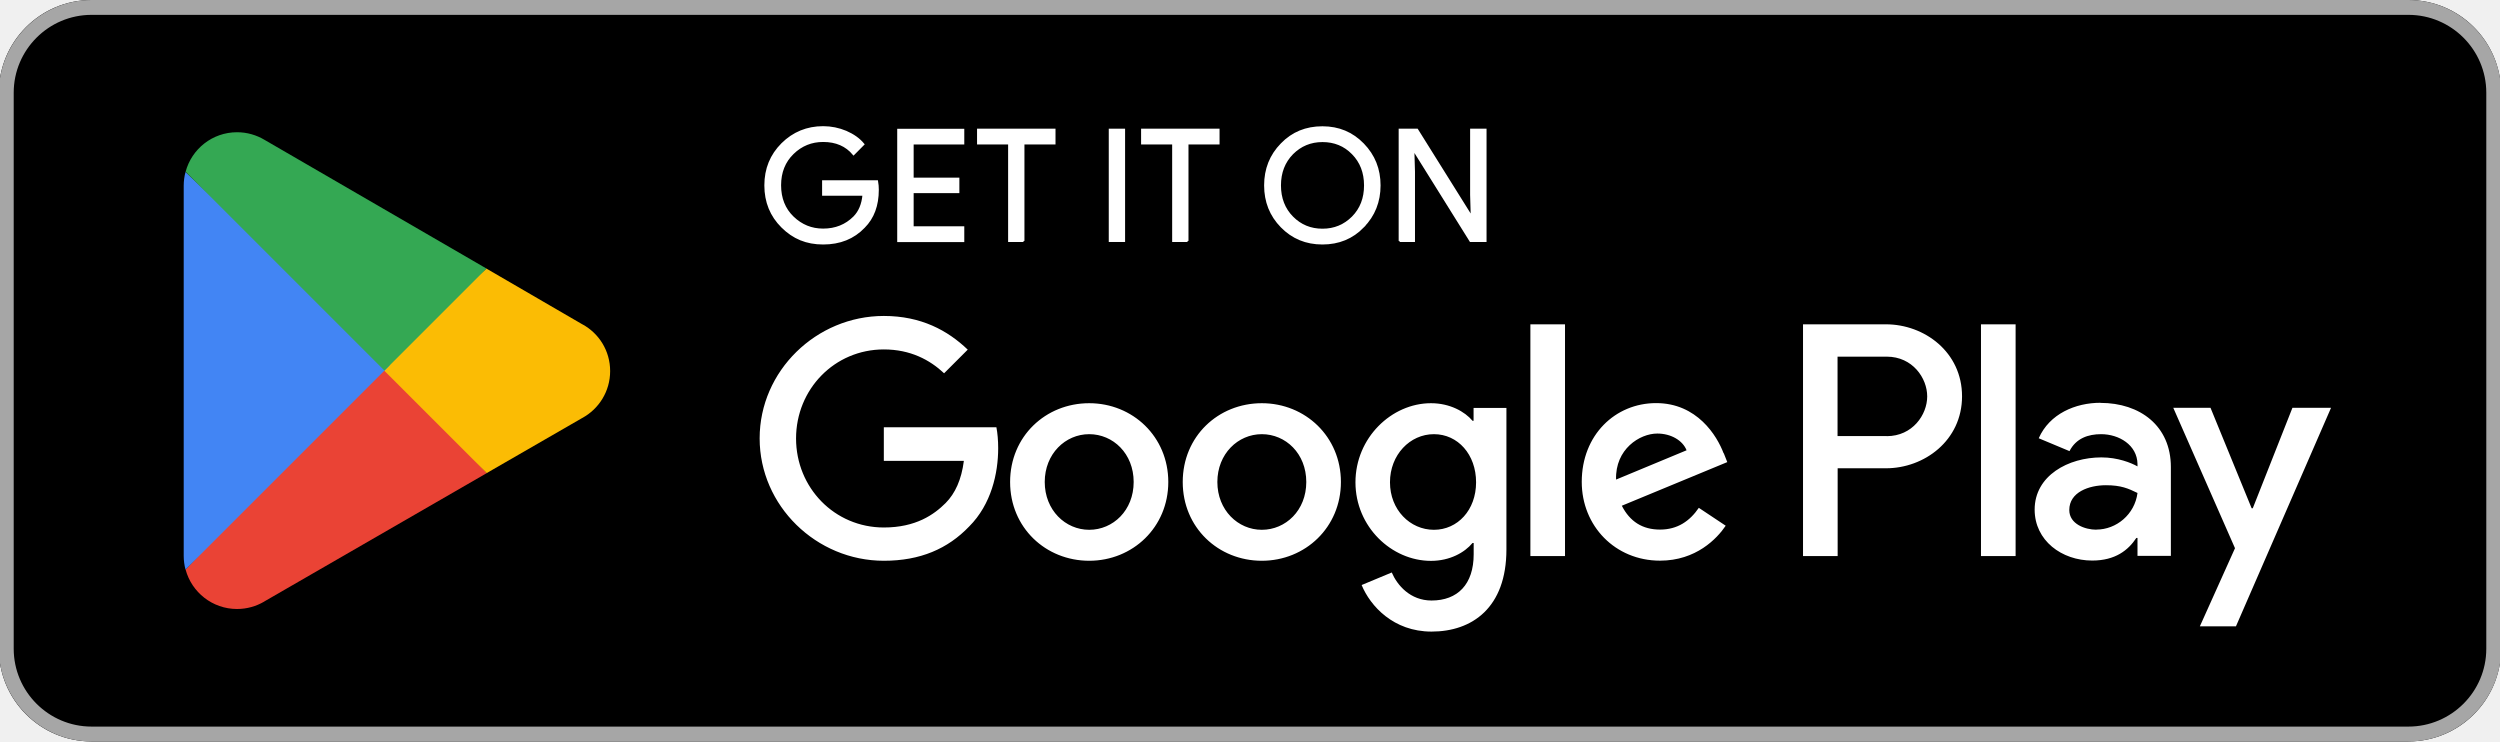
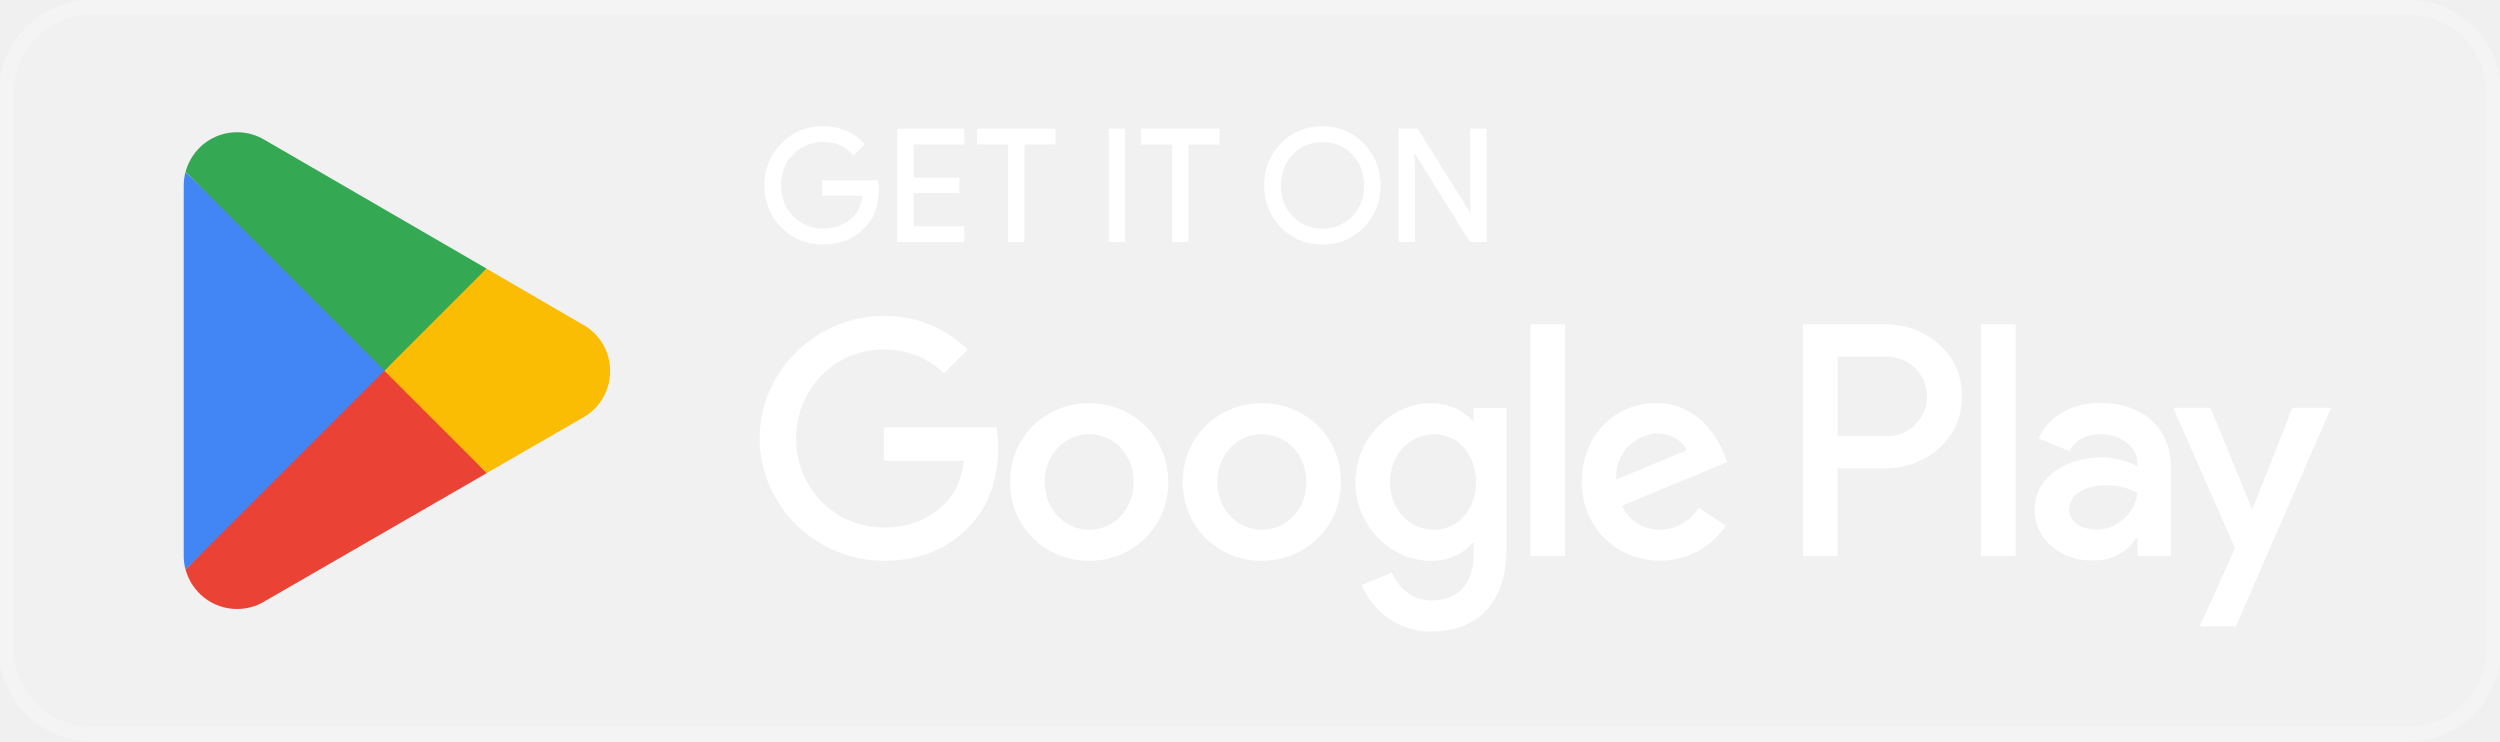
<svg xmlns="http://www.w3.org/2000/svg" id="artwork" version="1.1" viewBox="0 0 238.96 70.87">
  <defs>
    <style>
      .st0 {
        fill: #4285f4;
      }

      .st1 {
        fill: #a6a6a6;
      }

      .st2 {
        stroke: #fff;
        stroke-miterlimit: 10;
        stroke-width: .2px;
      }

      .st2, .st3 {
        fill: #fff;
      }

      .st4 {
        fill: #34a853;
      }

      .st5 {
        fill: #fbbc04;
      }

      .st6 {
        fill: #ea4335;
      }
    </style>
  </defs>
-   <rect x="-.11" width="239.17" height="70.87" rx="8.86" ry="8.86" />
-   <path class="st1" d="M230.21,1.42c4.1,0,7.44,3.34,7.44,7.44v53.15c0,4.1-3.34,7.44-7.44,7.44H8.75c-4.1,0-7.44-3.34-7.44-7.44V8.86C1.31,4.76,4.65,1.42,8.75,1.42h221.46M230.21,0H8.75C3.88,0-.11,3.99-.11,8.86v53.15c0,4.87,3.99,8.86,8.86,8.86h221.46c4.87,0,8.86-3.99,8.86-8.86V8.86c0-4.87-3.99-8.86-8.86-8.86h0Z" />
+   <rect x="-.11" width="239.17" height="70.87" rx="8.86" ry="8.86" fill="rgba(255,255,255,0.1)" />
+   <path class="st1" d="M230.21,1.42c4.1,0,7.44,3.34,7.44,7.44v53.15c0,4.1-3.34,7.44-7.44,7.44H8.75c-4.1,0-7.44-3.34-7.44-7.44V8.86C1.31,4.76,4.65,1.42,8.75,1.42h221.46M230.21,0H8.75C3.88,0-.11,3.99-.11,8.86v53.15c0,4.87,3.99,8.86,8.86,8.86h221.46c4.87,0,8.86-3.99,8.86-8.86V8.86c0-4.87-3.99-8.86-8.86-8.86h0Z" style="fill: rgba(255,255,255,0.2)" />
  <g>
    <path class="st2" d="M83.9,18.15c0,1.48-.44,2.67-1.32,3.55-1,1.05-2.3,1.57-3.9,1.57s-2.84-.53-3.91-1.59c-1.07-1.06-1.61-2.38-1.61-3.96s.54-2.89,1.61-3.96c1.07-1.06,2.38-1.6,3.91-1.6.76,0,1.49.15,2.18.44.69.3,1.25.69,1.66,1.19l-.93.94c-.7-.84-1.67-1.26-2.91-1.26-1.12,0-2.09.39-2.9,1.18s-1.22,1.81-1.22,3.06.41,2.28,1.22,3.06c.82.79,1.78,1.18,2.9,1.18,1.19,0,2.18-.4,2.97-1.19.51-.52.81-1.23.89-2.15h-3.86v-1.28h5.15c.05.28.07.54.07.8Z" />
    <path class="st2" d="M92.07,13.71h-4.84v3.37h4.37v1.28h-4.37v3.37h4.84v1.31h-6.21v-10.63h6.21v1.31h0Z" />
    <path class="st2" d="M97.83,23.03h-1.37v-9.32h-2.97v-1.31h7.3v1.31h-2.97s0,9.32,0,9.32Z" />
    <path class="st2" d="M106.08,23.03v-10.63h1.36v10.63h-1.36Z" />
    <path class="st2" d="M113.51,23.03h-1.37v-9.32h-2.97v-1.31h7.3v1.31h-2.97s0,9.32,0,9.32Z" />
    <path class="st2" d="M130.3,21.66c-1.05,1.08-2.34,1.61-3.9,1.61s-2.85-.54-3.9-1.61c-1.05-1.07-1.57-2.39-1.57-3.94s.52-2.87,1.57-3.94c1.04-1.08,2.34-1.61,3.9-1.61s2.84.54,3.89,1.62c1.05,1.08,1.57,2.39,1.57,3.93s-.52,2.87-1.57,3.94ZM123.52,20.77c.79.8,1.75,1.19,2.89,1.19s2.1-.4,2.89-1.19c.79-.8,1.18-1.81,1.18-3.05s-.4-2.26-1.18-3.05c-.78-.8-1.75-1.19-2.89-1.19s-2.1.4-2.89,1.19c-.78.8-1.18,1.81-1.18,3.05s.4,2.26,1.18,3.05Z" />
    <path class="st2" d="M133.79,23.03v-10.63h1.66l5.17,8.27h.06l-.06-2.05v-6.22h1.37v10.63h-1.43l-5.41-8.67h-.06l.06,2.05v6.62h-1.37,0Z" />
  </g>
  <path class="st3" d="M120.61,38.54c-4.17,0-7.56,3.17-7.56,7.53s3.4,7.53,7.56,7.53,7.56-3.2,7.56-7.53-3.4-7.53-7.56-7.53ZM120.61,50.64c-2.28,0-4.25-1.88-4.25-4.57s1.97-4.57,4.25-4.57,4.25,1.85,4.25,4.57-1.97,4.57-4.25,4.57ZM104.11,38.54c-4.17,0-7.56,3.17-7.56,7.53s3.4,7.53,7.56,7.53,7.56-3.2,7.56-7.53-3.4-7.53-7.56-7.53ZM104.11,50.64c-2.28,0-4.25-1.88-4.25-4.57s1.97-4.57,4.25-4.57,4.25,1.85,4.25,4.57-1.97,4.57-4.25,4.57ZM84.48,40.85v3.2h7.65c-.23,1.8-.83,3.11-1.74,4.03-1.11,1.11-2.85,2.34-5.91,2.34-4.71,0-8.39-3.8-8.39-8.51s3.68-8.51,8.39-8.51c2.54,0,4.4,1,5.76,2.28l2.26-2.26c-1.91-1.83-4.45-3.22-8.02-3.22-6.45,0-11.87,5.25-11.87,11.7s5.42,11.7,11.87,11.7c3.48,0,6.11-1.14,8.16-3.28,2.11-2.11,2.77-5.08,2.77-7.48,0-.74-.06-1.43-.17-2h-10.76,0ZM164.75,43.33c-.63-1.68-2.54-4.8-6.45-4.8s-7.11,3.05-7.11,7.53c0,4.22,3.2,7.53,7.48,7.53,3.45,0,5.45-2.11,6.28-3.34l-2.57-1.71c-.86,1.26-2.03,2.08-3.71,2.08s-2.88-.77-3.65-2.28l10.08-4.17-.34-.86h0ZM154.47,45.84c-.09-2.91,2.26-4.4,3.94-4.4,1.31,0,2.43.66,2.8,1.6l-6.74,2.8ZM146.28,53.15h3.31v-22.15h-3.31v22.15ZM140.86,40.22h-.11c-.74-.88-2.17-1.68-3.97-1.68-3.77,0-7.22,3.31-7.22,7.56s3.45,7.51,7.22,7.51c1.8,0,3.22-.8,3.97-1.71h.11v1.08c0,2.88-1.54,4.42-4.03,4.42-2.03,0-3.28-1.46-3.8-2.68l-2.88,1.2c.83,2,3.03,4.45,6.68,4.45,3.88,0,7.16-2.28,7.16-7.85v-13.53h-3.14v1.23ZM137.06,50.64c-2.28,0-4.2-1.91-4.2-4.54s1.91-4.6,4.2-4.6,4.03,1.94,4.03,4.6-1.77,4.54-4.03,4.54ZM180.26,31h-7.92v22.15h3.31v-8.39h4.62c3.66,0,7.27-2.65,7.27-6.88s-3.6-6.88-7.27-6.88ZM180.34,41.68h-4.7v-7.59h4.7c2.47,0,3.87,2.05,3.87,3.8s-1.4,3.8-3.87,3.8h0ZM200.77,38.5c-2.39,0-4.87,1.05-5.9,3.39l2.94,1.23c.63-1.23,1.79-1.62,3.02-1.62,1.71,0,3.45,1.03,3.48,2.85v.23c-.6-.34-1.88-.86-3.45-.86-3.16,0-6.38,1.74-6.38,4.99,0,2.96,2.59,4.87,5.5,4.87,2.22,0,3.45-1,4.22-2.16h.11v1.71h3.19v-8.49c0-3.93-2.94-6.13-6.73-6.13h0ZM200.38,50.63c-1.08,0-2.59-.54-2.59-1.88,0-1.71,1.88-2.37,3.5-2.37,1.45,0,2.14.31,3.02.74-.26,2.05-2.02,3.5-3.93,3.5ZM219.12,38.98l-3.79,9.6h-.11l-3.93-9.6h-3.56l5.9,13.42-3.36,7.47h3.45l9.09-20.89h-3.68ZM189.35,53.15h3.31v-22.15h-3.31v22.15Z" />
  <g>
    <path class="st6" d="M36.6,34.41l-18.86,20.02s0,0,0,.01c.58,2.17,2.56,3.77,4.92,3.77.94,0,1.83-.26,2.58-.7l.06-.04,21.23-12.25-9.94-10.82Z" />
    <path class="st5" d="M55.68,31h-.02s-9.17-5.33-9.17-5.33l-10.33,9.19,10.36,10.36,9.12-5.26c1.6-.86,2.68-2.55,2.68-4.49s-1.07-3.61-2.65-4.47h0Z" />
    <path class="st0" d="M17.73,16.44c-.11.42-.17.86-.17,1.31v35.38c0,.45.06.89.17,1.31l19.51-19.51-19.51-18.49Z" />
    <path class="st4" d="M36.74,35.43l9.76-9.76-21.21-12.3c-.77-.46-1.67-.73-2.63-.73-2.36,0-4.34,1.6-4.92,3.78h0s19,19,19,19h0Z" />
  </g>
</svg>
